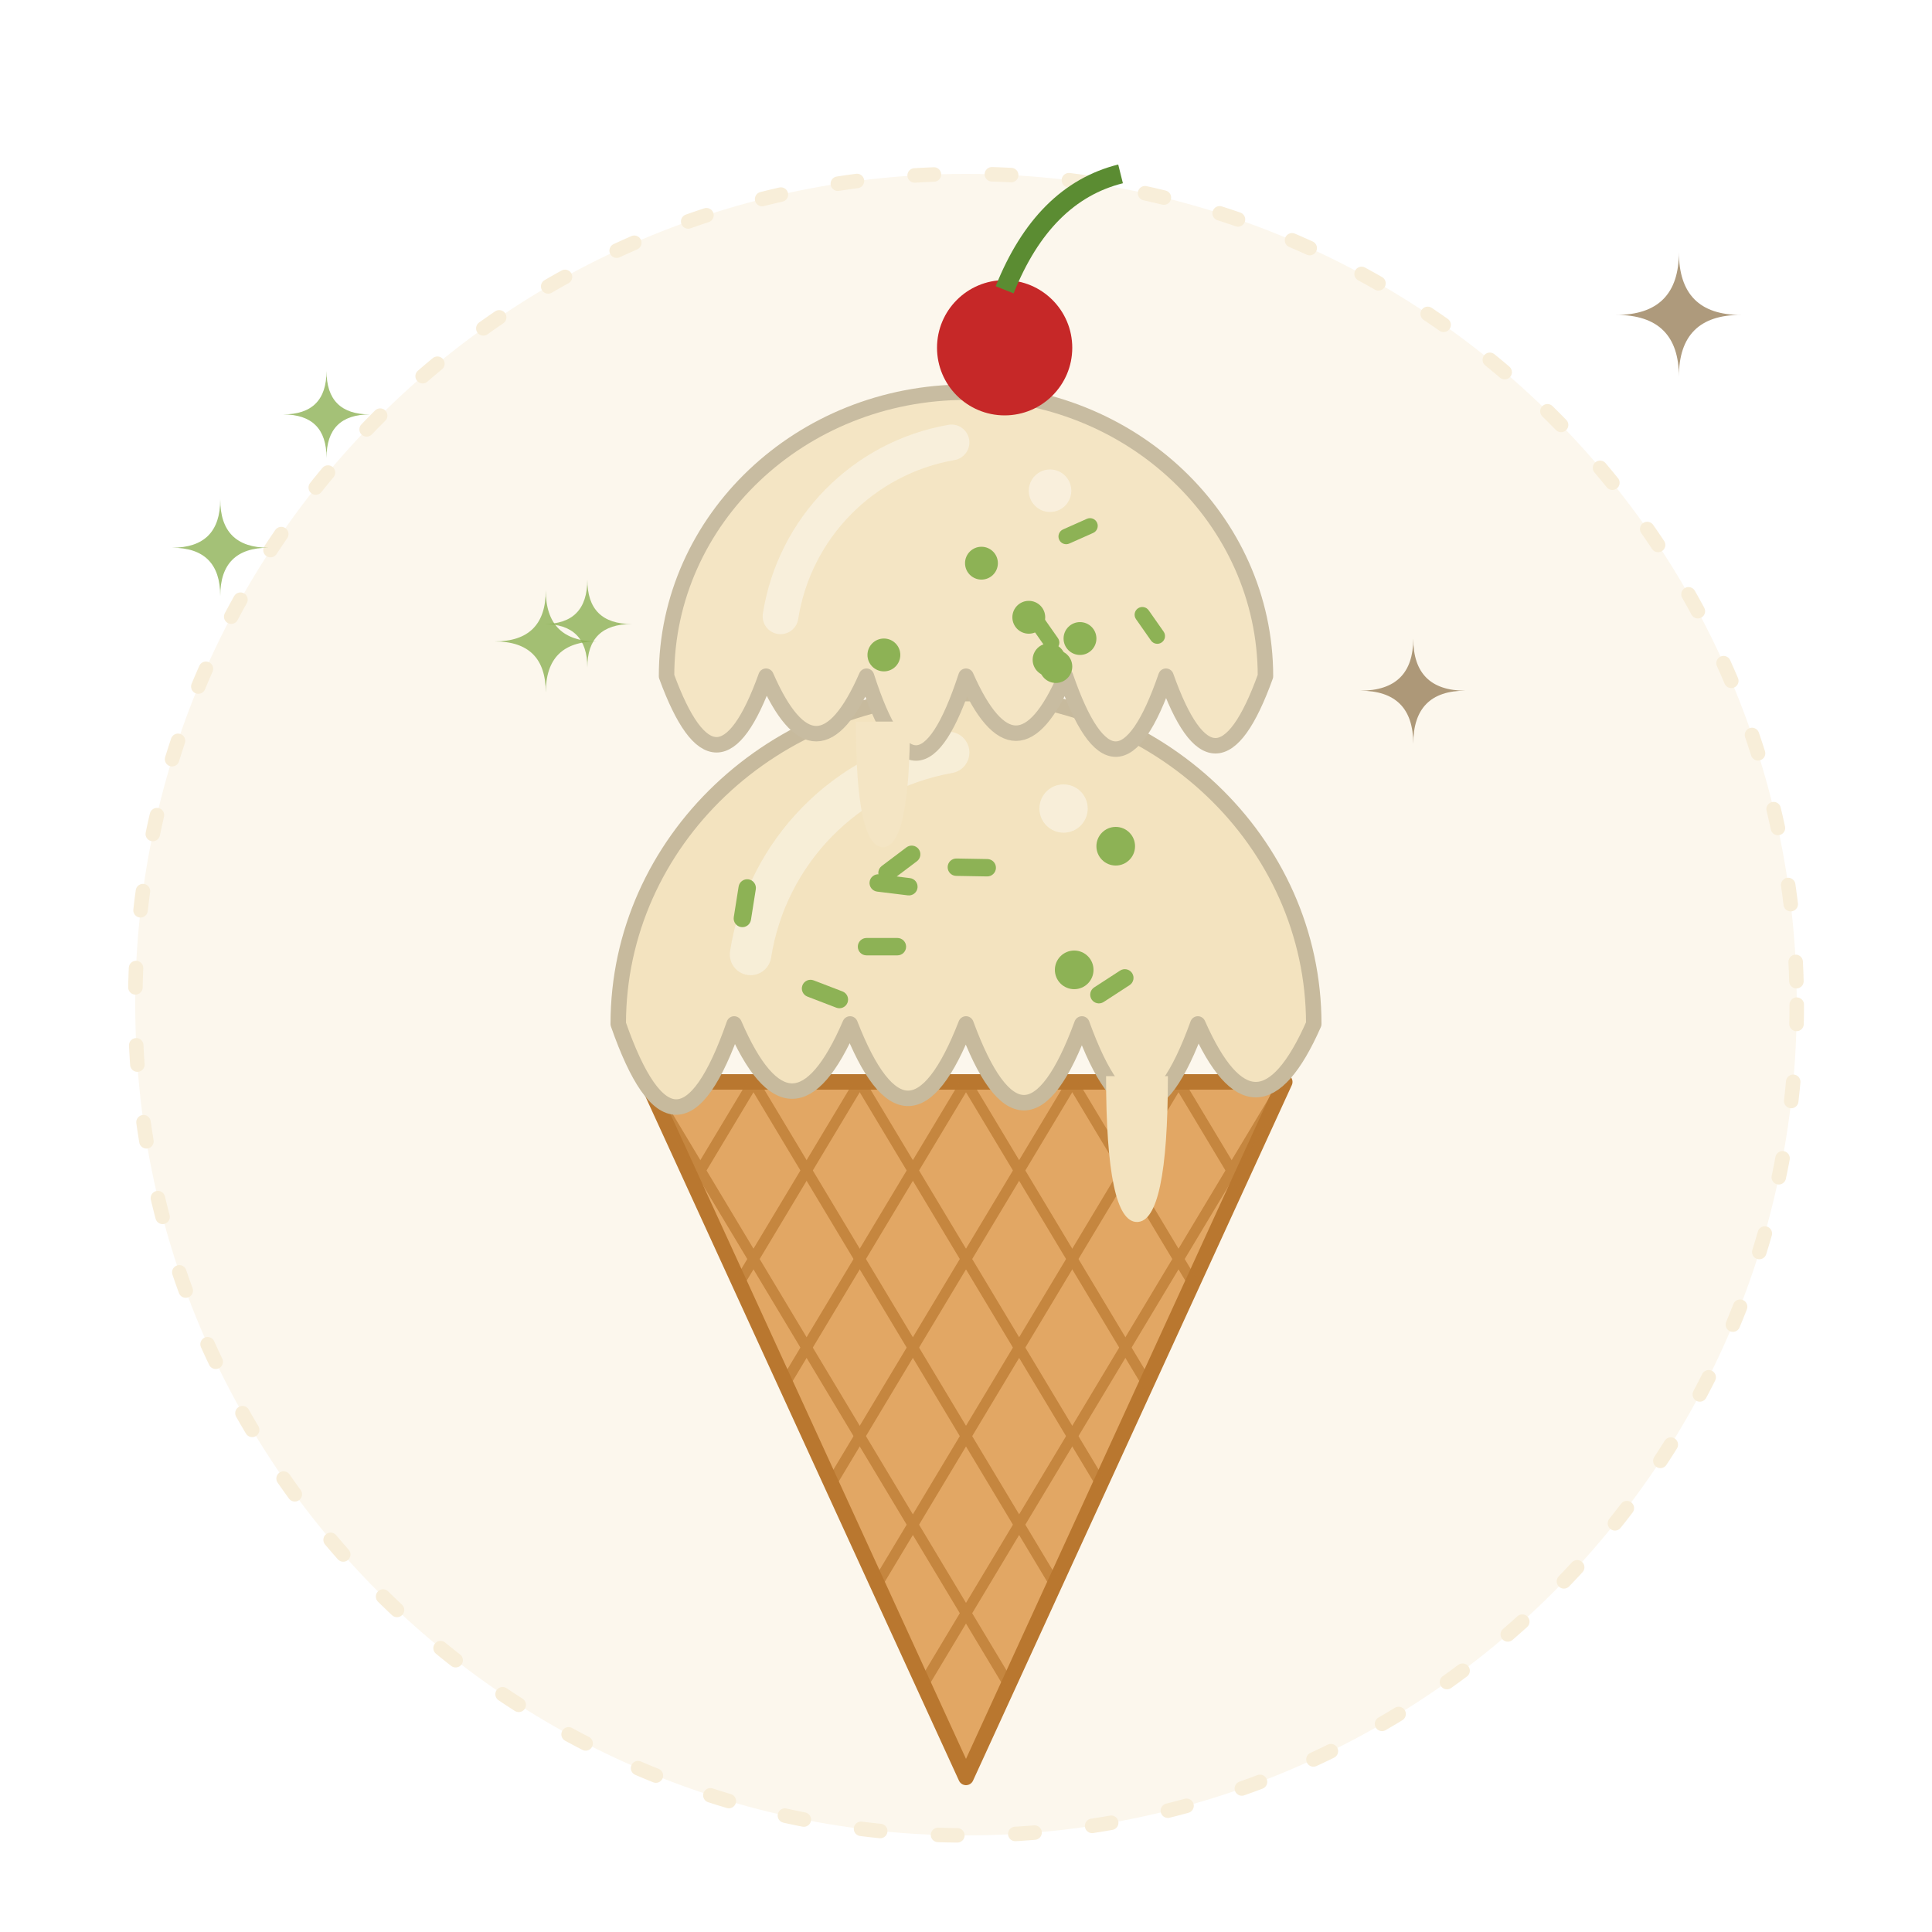
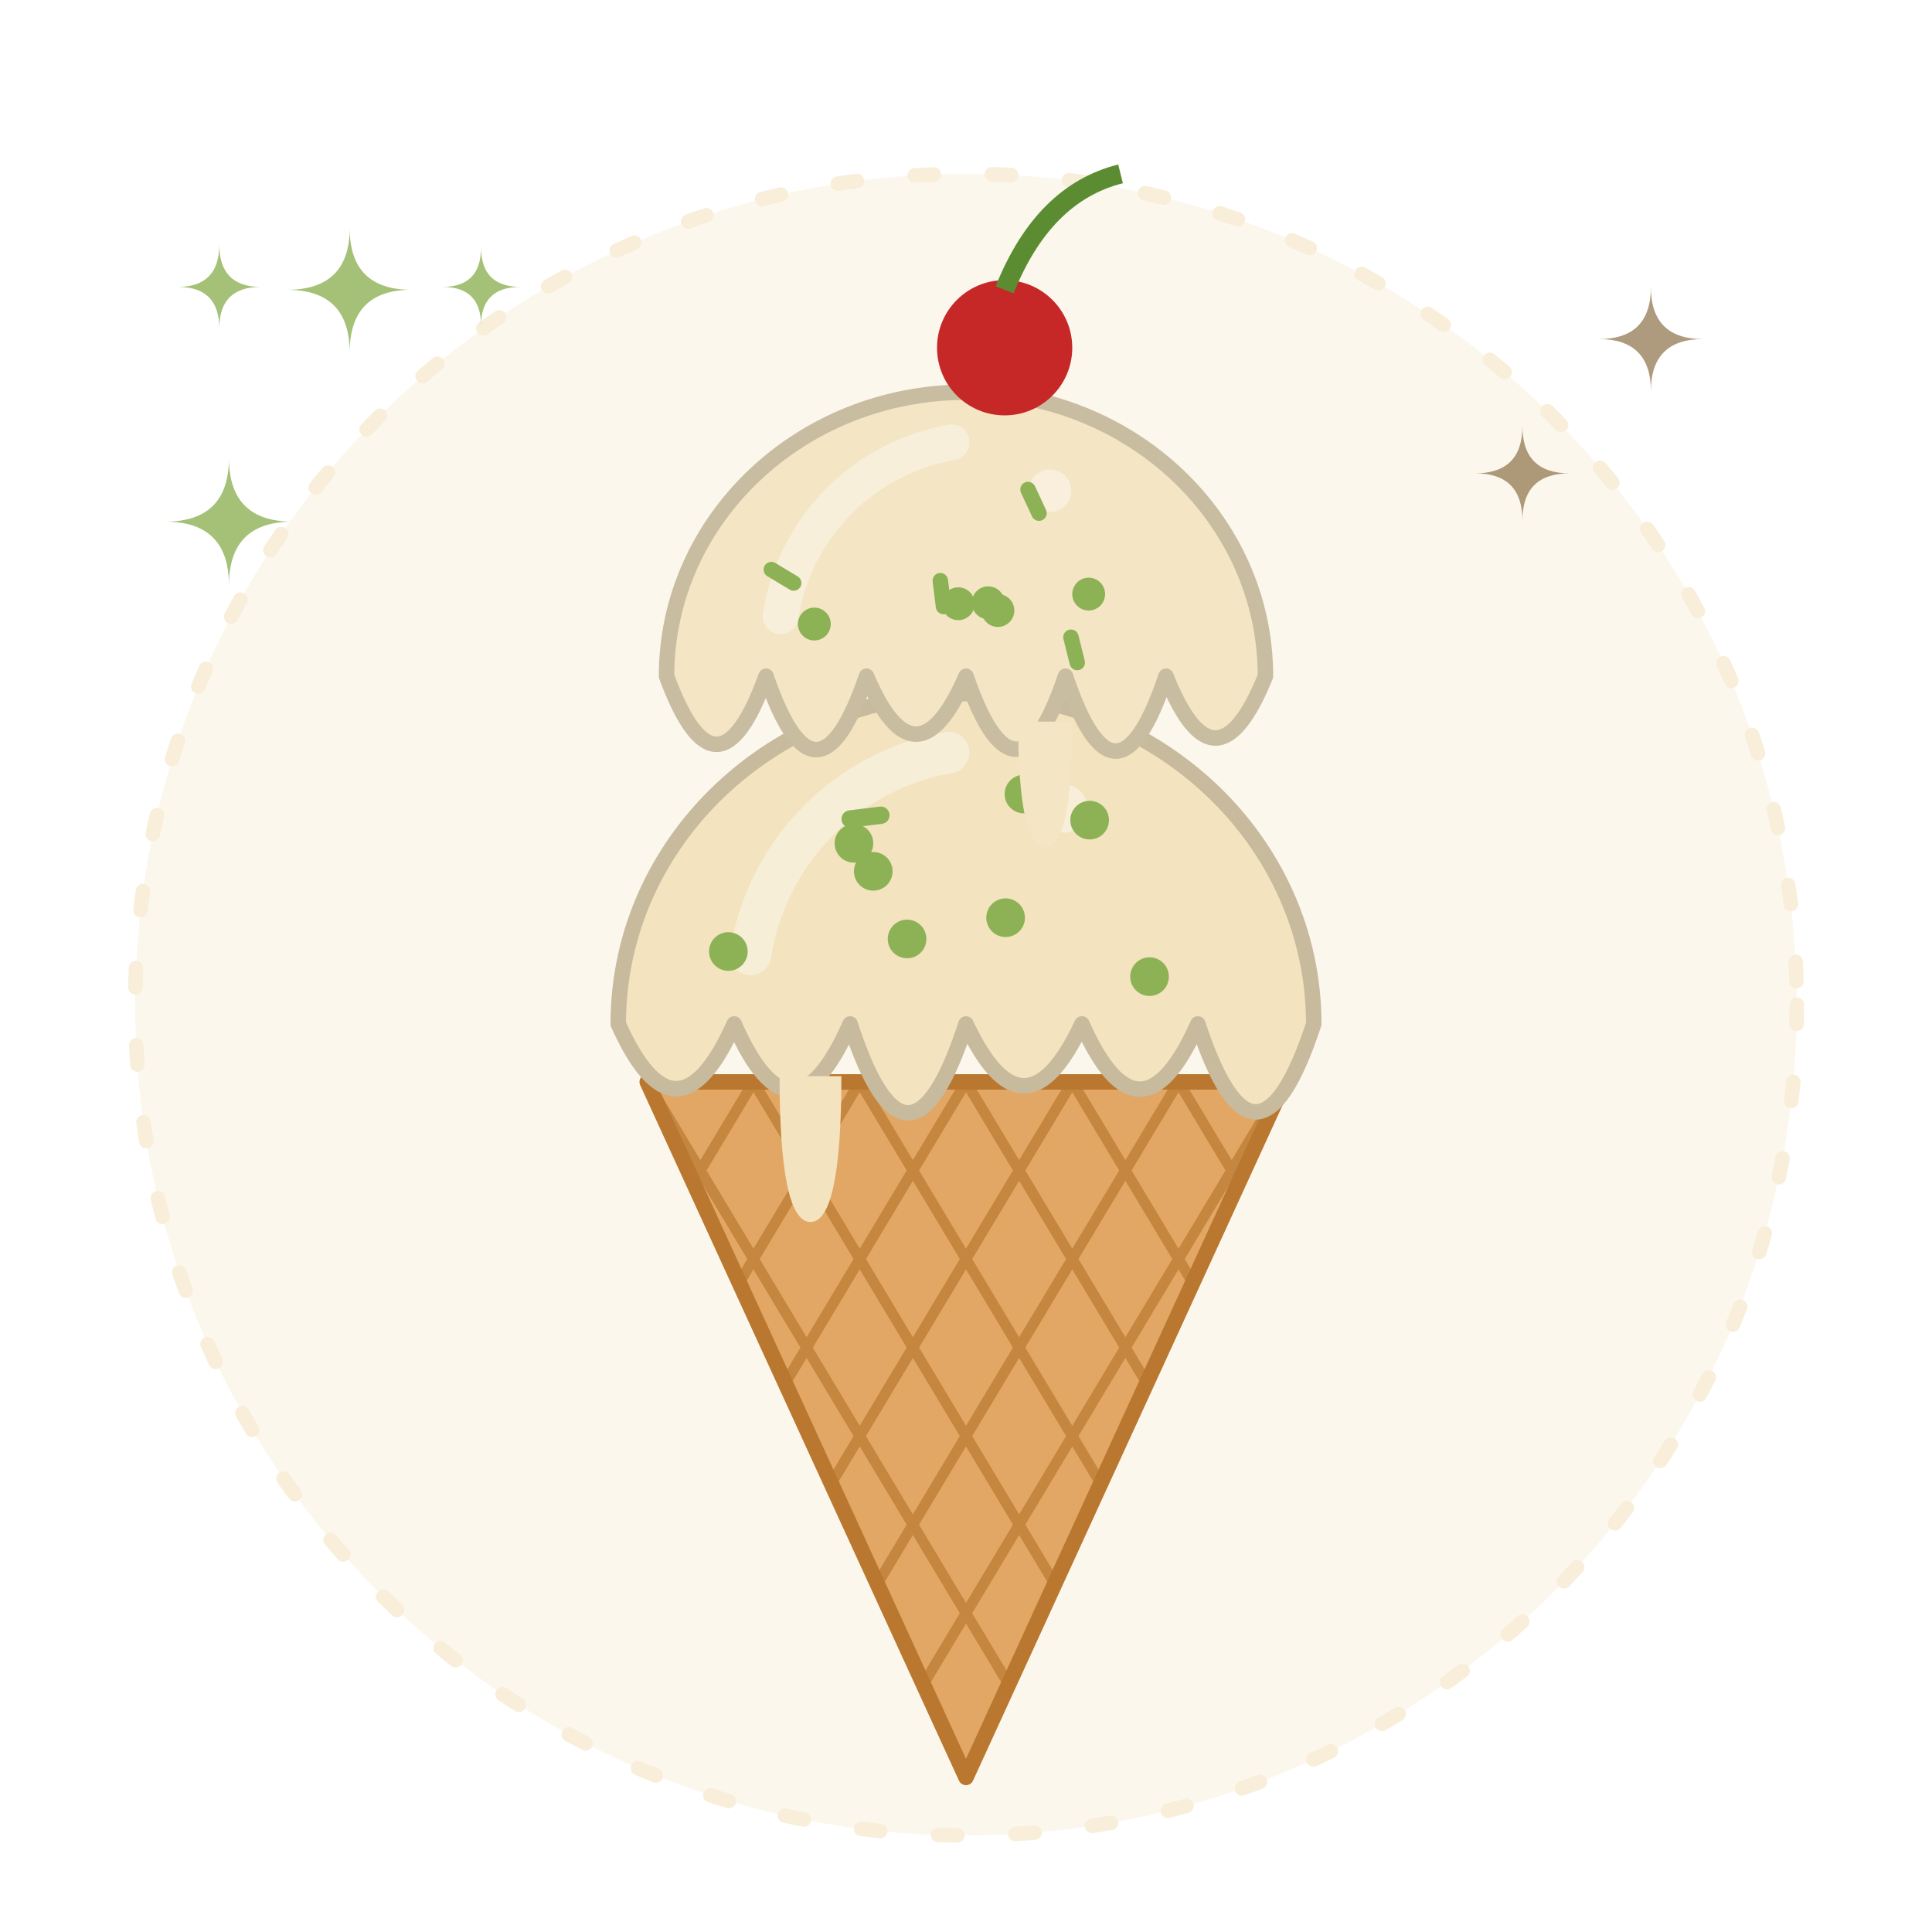
<svg xmlns="http://www.w3.org/2000/svg" viewBox="0 0 200 200" class="art">
  <circle cx="100" cy="104" r="86" fill="#FCF7ED" />
  <circle cx="100" cy="104" r="86" fill="none" stroke="#F8EED9" stroke-width="1.5" stroke-dasharray="2 6" stroke-linecap="round" />
-   <path d="M60.8,60.0 Q60.8,64.6 65.4,64.6 Q60.8,64.6 60.8,69.1 Q60.8,64.6 56.3,64.6 Q60.8,64.6 60.8,60.0Z" fill="#8DB255" opacity="0.8" />
-   <path d="M33.8,38.4 Q33.8,42.9 38.3,42.9 Q33.8,42.9 33.8,47.4 Q33.8,42.9 29.3,42.9 Q33.8,42.9 33.8,38.4Z" fill="#8DB255" opacity="0.8" />
-   <path d="M22.8,51.7 Q22.8,56.7 27.8,56.7 Q22.8,56.7 22.8,61.7 Q22.8,56.7 17.8,56.7 Q22.8,56.7 22.8,51.7Z" fill="#8DB255" opacity="0.8" />
-   <path d="M56.5,61.1 Q56.5,66.4 61.8,66.4 Q56.5,66.4 56.5,71.7 Q56.5,66.4 51.2,66.4 Q56.5,66.4 56.5,61.1Z" fill="#8DB255" opacity="0.8" />
-   <path d="M173.8,26.1 Q173.8,32.6 180.2,32.6 Q173.8,32.6 173.8,39.0 Q173.8,32.6 167.3,32.6 Q173.8,32.6 173.8,26.1Z" fill="#9A815B" opacity="0.8" />
-   <path d="M146.3,66.1 Q146.3,71.5 151.7,71.5 Q146.3,71.5 146.3,77.0 Q146.3,71.5 140.8,71.5 Q146.3,71.5 146.3,66.1Z" fill="#9A815B" opacity="0.8" />
+   <path d="M49.8,25.6 Q49.8,29.7 53.9,29.7 Q49.8,29.7 49.8,33.7 Q49.8,29.7 45.8,29.7 Q49.8,29.7 49.8,25.6Z" fill="#8DB255" opacity="0.8" />
+   <path d="M36.2,23.6 Q36.2,30.0 42.6,30.0 Q36.2,30.0 36.2,36.5 Q36.2,30.0 29.7,30.0 Q36.2,30.0 36.2,23.6Z" fill="#8DB255" opacity="0.8" />
+   <path d="M22.7,25.3 Q22.7,29.7 27.0,29.7 Q22.7,29.7 22.7,34.0 Q22.7,29.7 18.4,29.7 Q22.7,29.7 22.7,25.3Z" fill="#8DB255" opacity="0.8" />
+   <path d="M23.7,47.4 Q23.7,54.0 30.3,54.0 Q23.7,54.0 23.7,60.6 Q23.7,54.0 17.1,54.0 Q23.7,54.0 23.7,47.4Z" fill="#8DB255" opacity="0.8" />
+   <path d="M157.6,44.1 Q157.6,49.0 162.5,49.0 Q157.6,49.0 157.6,53.9 Q157.6,49.0 152.7,49.0 Q157.6,49.0 157.6,44.1Z" fill="#9A815B" opacity="0.8" />
+   <path d="M170.9,29.7 Q170.9,35.1 176.3,35.1 Q170.9,35.1 170.9,40.5 Q170.9,35.1 165.5,35.1 Q170.9,35.1 170.9,29.7Z" fill="#9A815B" opacity="0.8" />
  <path d="M67.0,112 L133.0,112 L100,184 Z" fill="#E2A764" stroke="#B9772F" stroke-width="1.6" stroke-linejoin="round" />
  <clipPath id="cone100112">
    <path d="M67.0,112 L133.0,112 L100,184 Z" />
  </clipPath>
  <g clip-path="url(#cone100112)" opacity="0.7">
    <line x1="1.0" y1="112" x2="44.2" y2="184" stroke="#B9772F" stroke-width="1.1" />
    <line x1="67.0" y1="112" x2="23.8" y2="184" stroke="#B9772F" stroke-width="1.1" />
    <line x1="12.0" y1="112" x2="55.2" y2="184" stroke="#B9772F" stroke-width="1.1" />
    <line x1="78.0" y1="112" x2="34.8" y2="184" stroke="#B9772F" stroke-width="1.1" />
    <line x1="23.0" y1="112" x2="66.2" y2="184" stroke="#B9772F" stroke-width="1.1" />
    <line x1="89.0" y1="112" x2="45.8" y2="184" stroke="#B9772F" stroke-width="1.1" />
    <line x1="34.0" y1="112" x2="77.2" y2="184" stroke="#B9772F" stroke-width="1.1" />
    <line x1="100.0" y1="112" x2="56.8" y2="184" stroke="#B9772F" stroke-width="1.1" />
    <line x1="45.0" y1="112" x2="88.2" y2="184" stroke="#B9772F" stroke-width="1.1" />
    <line x1="111.0" y1="112" x2="67.8" y2="184" stroke="#B9772F" stroke-width="1.1" />
    <line x1="56.0" y1="112" x2="99.2" y2="184" stroke="#B9772F" stroke-width="1.1" />
    <line x1="122.0" y1="112" x2="78.8" y2="184" stroke="#B9772F" stroke-width="1.1" />
    <line x1="67.0" y1="112" x2="110.2" y2="184" stroke="#B9772F" stroke-width="1.1" />
    <line x1="133.0" y1="112" x2="89.8" y2="184" stroke="#B9772F" stroke-width="1.1" />
    <line x1="78.0" y1="112" x2="121.2" y2="184" stroke="#B9772F" stroke-width="1.1" />
    <line x1="144.0" y1="112" x2="100.8" y2="184" stroke="#B9772F" stroke-width="1.1" />
    <line x1="89.0" y1="112" x2="132.2" y2="184" stroke="#B9772F" stroke-width="1.1" />
    <line x1="155.0" y1="112" x2="111.8" y2="184" stroke="#B9772F" stroke-width="1.1" />
    <line x1="100.0" y1="112" x2="143.2" y2="184" stroke="#B9772F" stroke-width="1.1" />
    <line x1="166.0" y1="112" x2="122.8" y2="184" stroke="#B9772F" stroke-width="1.1" />
    <line x1="111.0" y1="112" x2="154.2" y2="184" stroke="#B9772F" stroke-width="1.1" />
    <line x1="177.0" y1="112" x2="133.8" y2="184" stroke="#B9772F" stroke-width="1.1" />
    <line x1="122.0" y1="112" x2="165.2" y2="184" stroke="#B9772F" stroke-width="1.1" />
    <line x1="188.0" y1="112" x2="144.8" y2="184" stroke="#B9772F" stroke-width="1.1" />
    <line x1="133.0" y1="112" x2="176.2" y2="184" stroke="#B9772F" stroke-width="1.1" />
    <line x1="199.0" y1="112" x2="155.8" y2="184" stroke="#B9772F" stroke-width="1.1" />
    <line x1="144.0" y1="112" x2="187.2" y2="184" stroke="#B9772F" stroke-width="1.1" />
    <line x1="210.0" y1="112" x2="166.8" y2="184" stroke="#B9772F" stroke-width="1.1" />
  </g>
-   <path d="M64.0,106.0 A36.0,34.2 0 0 1 136.0,106.0 Q130.0,119.6 124.0,106.0 Q118.0,122.6 112.0,106.0 Q106.0,122.3 100.0,106.0 Q94.0,121.4 88.0,106.0 Q82.0,119.9 76.0,106.0 Q70.0,123.2 64.0,106.0 Z" fill="#F3E3BF" stroke="#C7BA9D" stroke-width="1.6" stroke-linejoin="round" />
-   <path d="M114.5,111.4 q0,15.1 3.2,15.1 q3.2,0 3.2,-15.1z" fill="#F3E3BF" />
+   <path d="M64.0,106.0 A36.0,34.2 0 0 1 136.0,106.0 Q130.0,124.2 124.0,106.0 Q118.0,119.5 112.0,106.0 Q106.0,118.8 100.0,106.0 Q94.0,124.4 88.0,106.0 Q82.0,119.7 76.0,106.0 Q70.0,119.4 64.0,106.0 Z" fill="#F3E3BF" stroke="#C7BA9D" stroke-width="1.6" stroke-linejoin="round" />
+   <path d="M80.7,111.4 q0,15.1 3.2,15.1 q3.2,0 3.2,-15.1z" fill="#F3E3BF" />
  <path d="M77.7,98.8 A25.2,25.2 0 0 1 98.2,77.9" fill="none" stroke="#F8F0DC" stroke-width="4.3" stroke-linecap="round" opacity="0.85" />
  <circle cx="110.1" cy="83.7" r="2.5" fill="#F8F0DC" opacity="0.9" />
-   <rect x="98.1" y="88.9" width="5.0" height="1.8" rx="0.9" fill="#8DB255" transform="rotate(1 100.6 89.8)" />
-   <rect x="90.6" y="88.5" width="5.0" height="1.8" rx="0.9" fill="#8DB255" transform="rotate(143 93.1 89.4)" />
-   <rect x="88.6" y="97.1" width="5.0" height="1.8" rx="0.9" fill="#8DB255" transform="rotate(180 91.2 98.0)" />
-   <circle cx="115.5" cy="87.6" r="2.0" fill="#8DB255" />
-   <rect x="82.9" y="102.0" width="5.0" height="1.8" rx="0.9" fill="#8DB255" transform="rotate(21 85.4 102.9)" />
-   <rect x="112.6" y="101.2" width="5.0" height="1.8" rx="0.9" fill="#8DB255" transform="rotate(147 115.1 102.1)" />
-   <rect x="74.6" y="92.6" width="5.0" height="1.8" rx="0.9" fill="#8DB255" transform="rotate(99 77.1 93.5)" />
-   <rect x="90.0" y="90.7" width="5.0" height="1.8" rx="0.9" fill="#8DB255" transform="rotate(7 92.5 91.6)" />
-   <circle cx="111.2" cy="100.4" r="2.0" fill="#8DB255" />
-   <path d="M69.0,70.0 A31.0,29.4 0 0 1 131.0,70.0 Q125.8,84.4 120.7,70.0 Q115.5,85.1 110.3,70.0 Q105.2,81.8 100.0,70.0 Q94.8,85.9 89.7,70.0 Q84.5,81.9 79.3,70.0 Q74.2,84.2 69.0,70.0 Z" fill="#F4E5C4" stroke="#C8BCA1" stroke-width="1.6" stroke-linejoin="round" />
-   <path d="M88.6,74.7 q0,13.0 2.8,13.0 q2.8,0 2.8,-13.0z" fill="#F4E5C4" />
+   <rect x="86.9" y="83.7" width="5.0" height="1.8" rx="0.9" fill="#8DB255" transform="rotate(173 89.5 84.6)" />
+   <circle cx="90.4" cy="90.2" r="2.0" fill="#8DB255" />
+   <circle cx="112.8" cy="84.9" r="2.0" fill="#8DB255" />
+   <circle cx="75.4" cy="98.5" r="2.0" fill="#8DB255" />
+   <circle cx="93.9" cy="97.2" r="2.0" fill="#8DB255" />
+   <circle cx="106.0" cy="82.2" r="2.0" fill="#8DB255" />
+   <circle cx="119.0" cy="101.1" r="2.0" fill="#8DB255" />
+   <circle cx="104.1" cy="95.0" r="2.0" fill="#8DB255" />
+   <circle cx="88.4" cy="87.3" r="2.0" fill="#8DB255" />
+   <path d="M69.0,70.0 A31.0,29.4 0 0 1 131.0,70.0 Q125.8,82.8 120.7,70.0 Q115.5,85.5 110.3,70.0 Q105.2,85.1 100.0,70.0 Q94.8,82.0 89.7,70.0 Q84.5,85.2 79.3,70.0 Q74.2,84.1 69.0,70.0 Z" fill="#F4E5C4" stroke="#C8BCA1" stroke-width="1.6" stroke-linejoin="round" />
+   <path d="M105.4,74.7 q0,13.0 2.8,13.0 q2.8,0 2.8,-13.0z" fill="#F4E5C4" />
  <path d="M80.8,63.8 A21.7,21.7 0 0 1 98.5,45.8" fill="none" stroke="#F9F1DF" stroke-width="3.7" stroke-linecap="round" opacity="0.85" />
  <circle cx="108.7" cy="50.8" r="2.2" fill="#F9F1DF" opacity="0.9" />
-   <circle cx="106.5" cy="63.9" r="1.7" fill="#8DB255" />
-   <rect x="109.4" y="54.4" width="4.3" height="1.6" rx="0.8" fill="#8DB255" transform="rotate(156 111.6 55.1)" />
-   <circle cx="109.3" cy="69.0" r="1.7" fill="#8DB255" />
-   <rect x="116.9" y="63.9" width="4.3" height="1.6" rx="0.8" fill="#8DB255" transform="rotate(55 119.0 64.7)" />
-   <circle cx="108.6" cy="68.3" r="1.7" fill="#8DB255" />
-   <rect x="106.0" y="64.7" width="4.3" height="1.6" rx="0.8" fill="#8DB255" transform="rotate(55 108.2 65.4)" />
-   <circle cx="101.6" cy="58.3" r="1.7" fill="#8DB255" />
-   <circle cx="111.8" cy="66.1" r="1.7" fill="#8DB255" />
-   <circle cx="91.5" cy="67.8" r="1.7" fill="#8DB255" />
+   <rect x="109.1" y="66.6" width="4.3" height="1.6" rx="0.8" fill="#8DB255" transform="rotate(76 111.3 67.3)" />
+   <circle cx="102.3" cy="62.4" r="1.7" fill="#8DB255" />
+   <circle cx="112.7" cy="61.5" r="1.7" fill="#8DB255" />
+   <rect x="104.9" y="51.2" width="4.3" height="1.6" rx="0.8" fill="#8DB255" transform="rotate(65 107.1 51.9)" />
+   <circle cx="99.2" cy="62.5" r="1.7" fill="#8DB255" />
+   <circle cx="103.3" cy="63.2" r="1.7" fill="#8DB255" />
+   <rect x="95.4" y="60.6" width="4.3" height="1.6" rx="0.8" fill="#8DB255" transform="rotate(83 97.5 61.4)" />
+   <circle cx="84.3" cy="64.6" r="1.7" fill="#8DB255" />
+   <rect x="78.9" y="58.9" width="4.3" height="1.6" rx="0.8" fill="#8DB255" transform="rotate(31 81.1 59.6)" />
  <circle cx="104" cy="36" r="7" fill="#C62828" />
  <path d="M104,30 q4,-10 12,-12" stroke="#5B8C32" stroke-width="2" fill="none" />
</svg>
